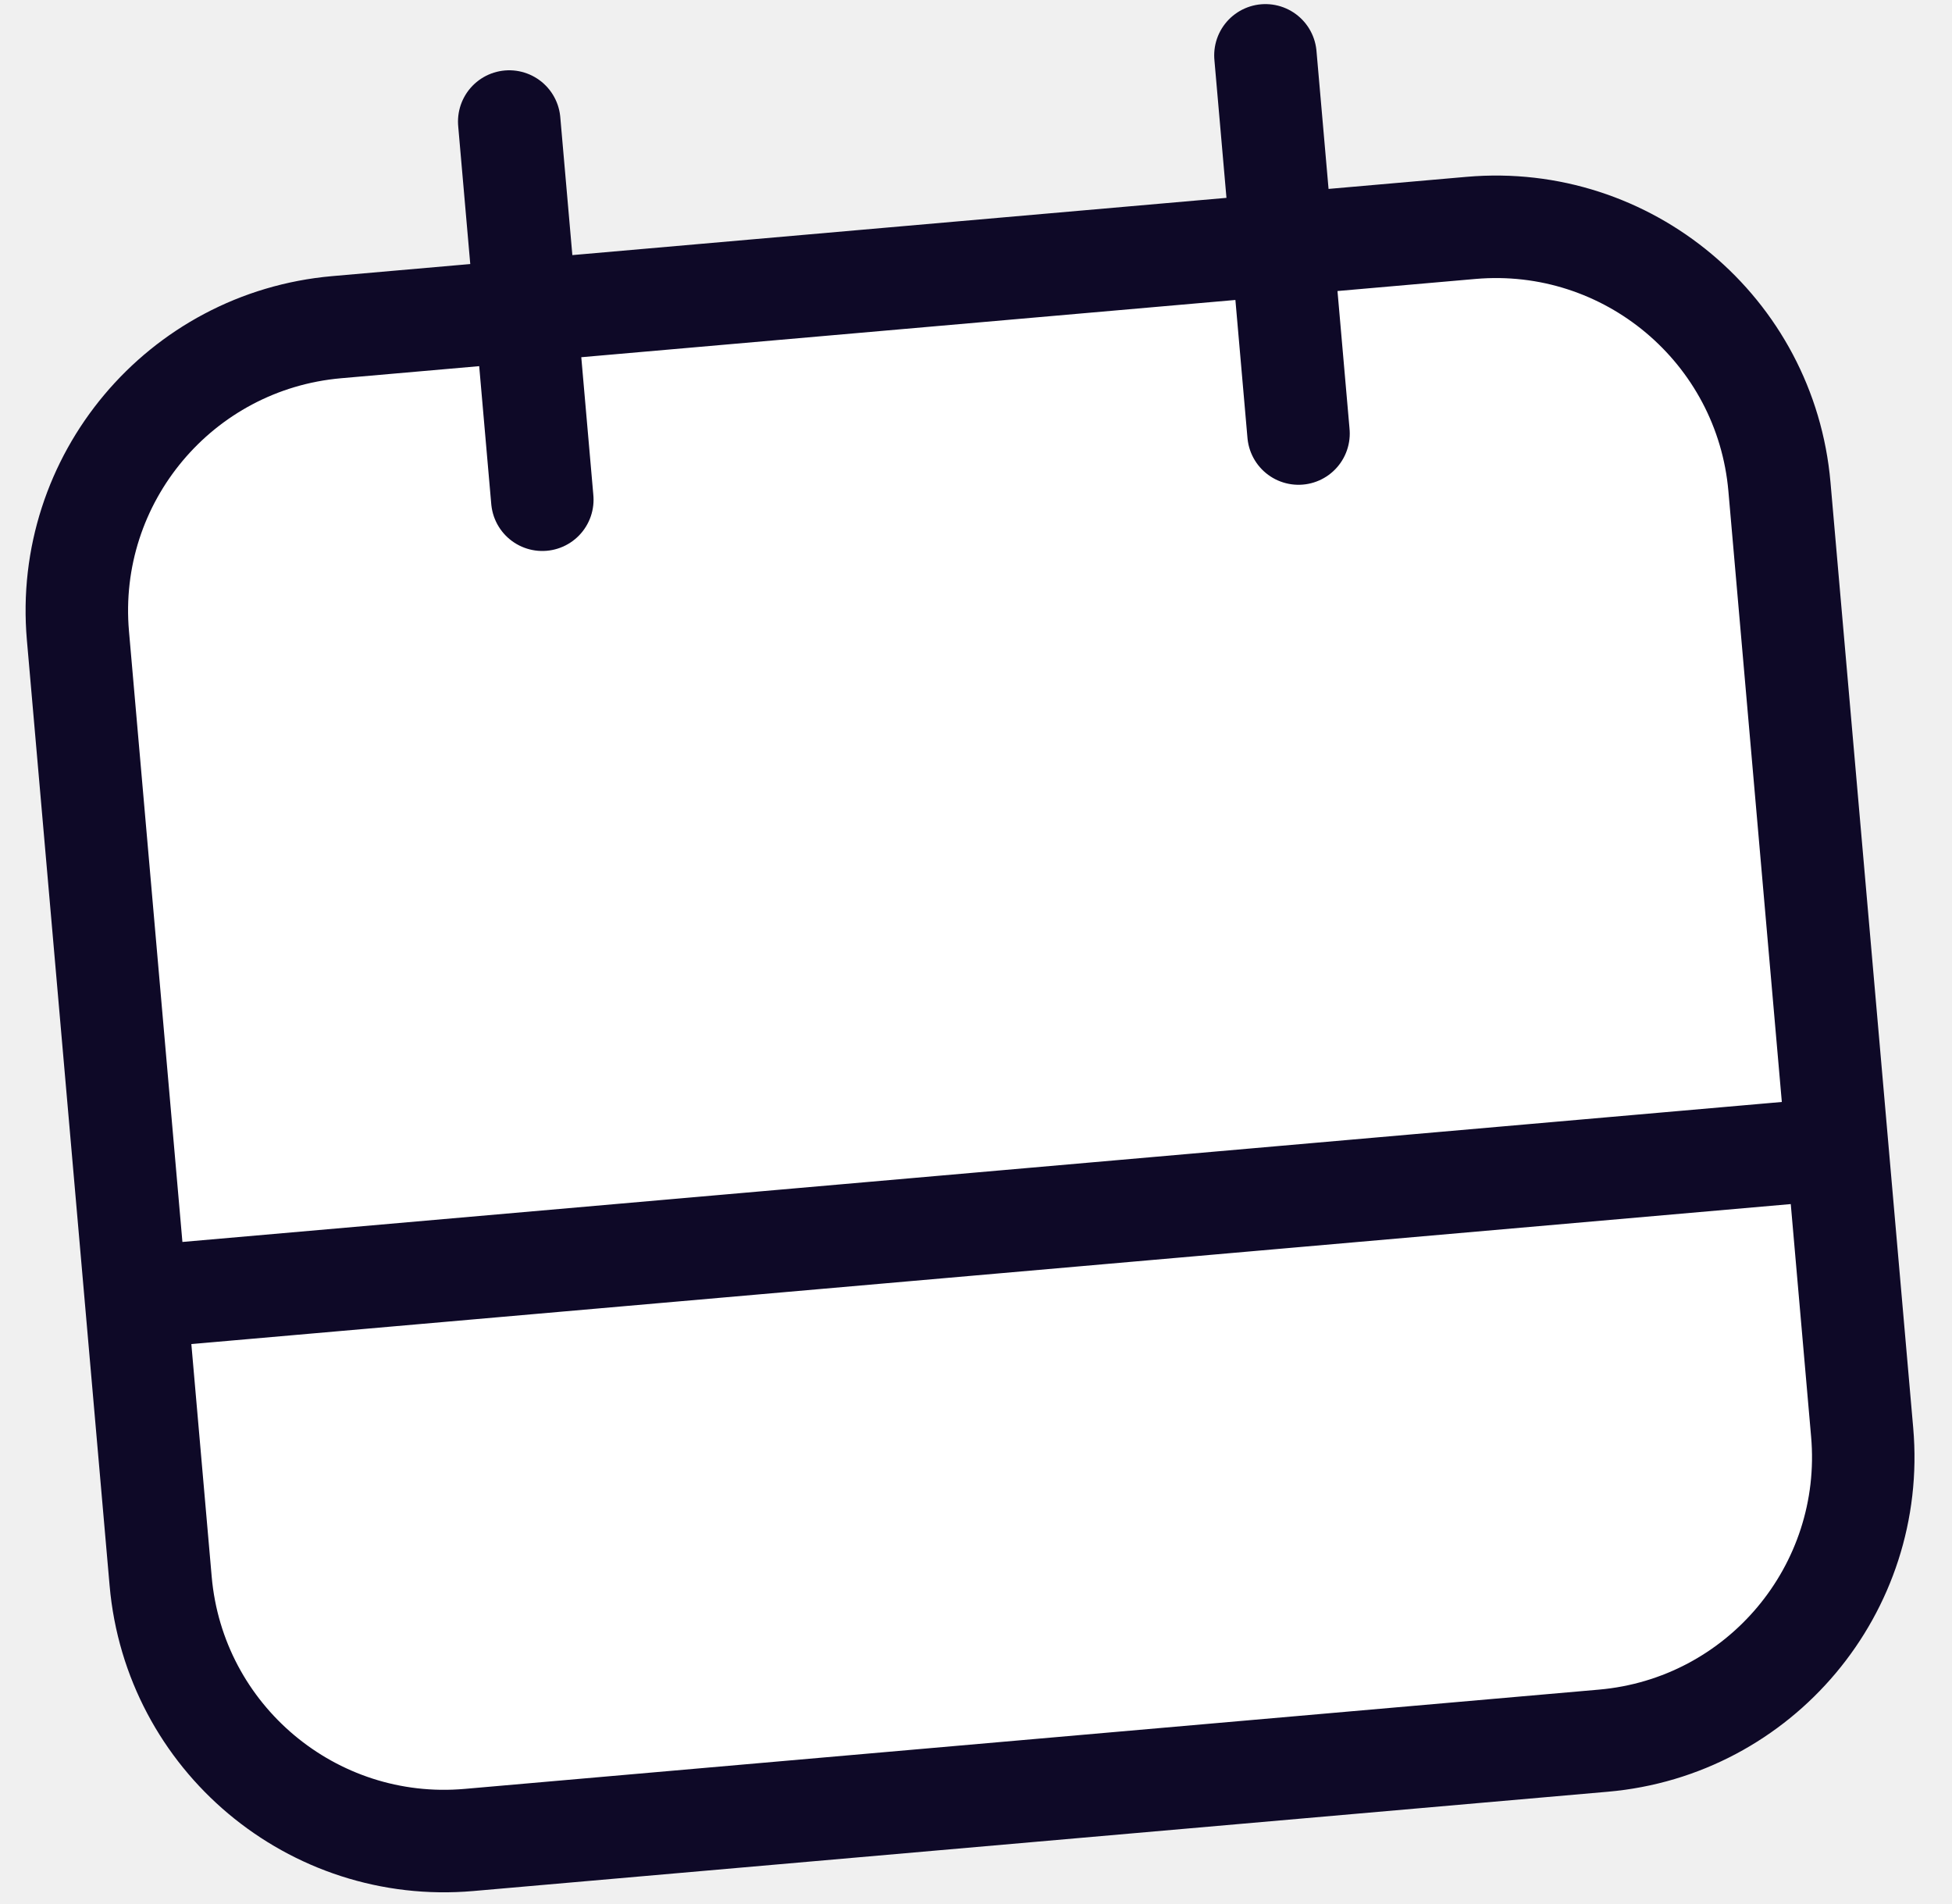
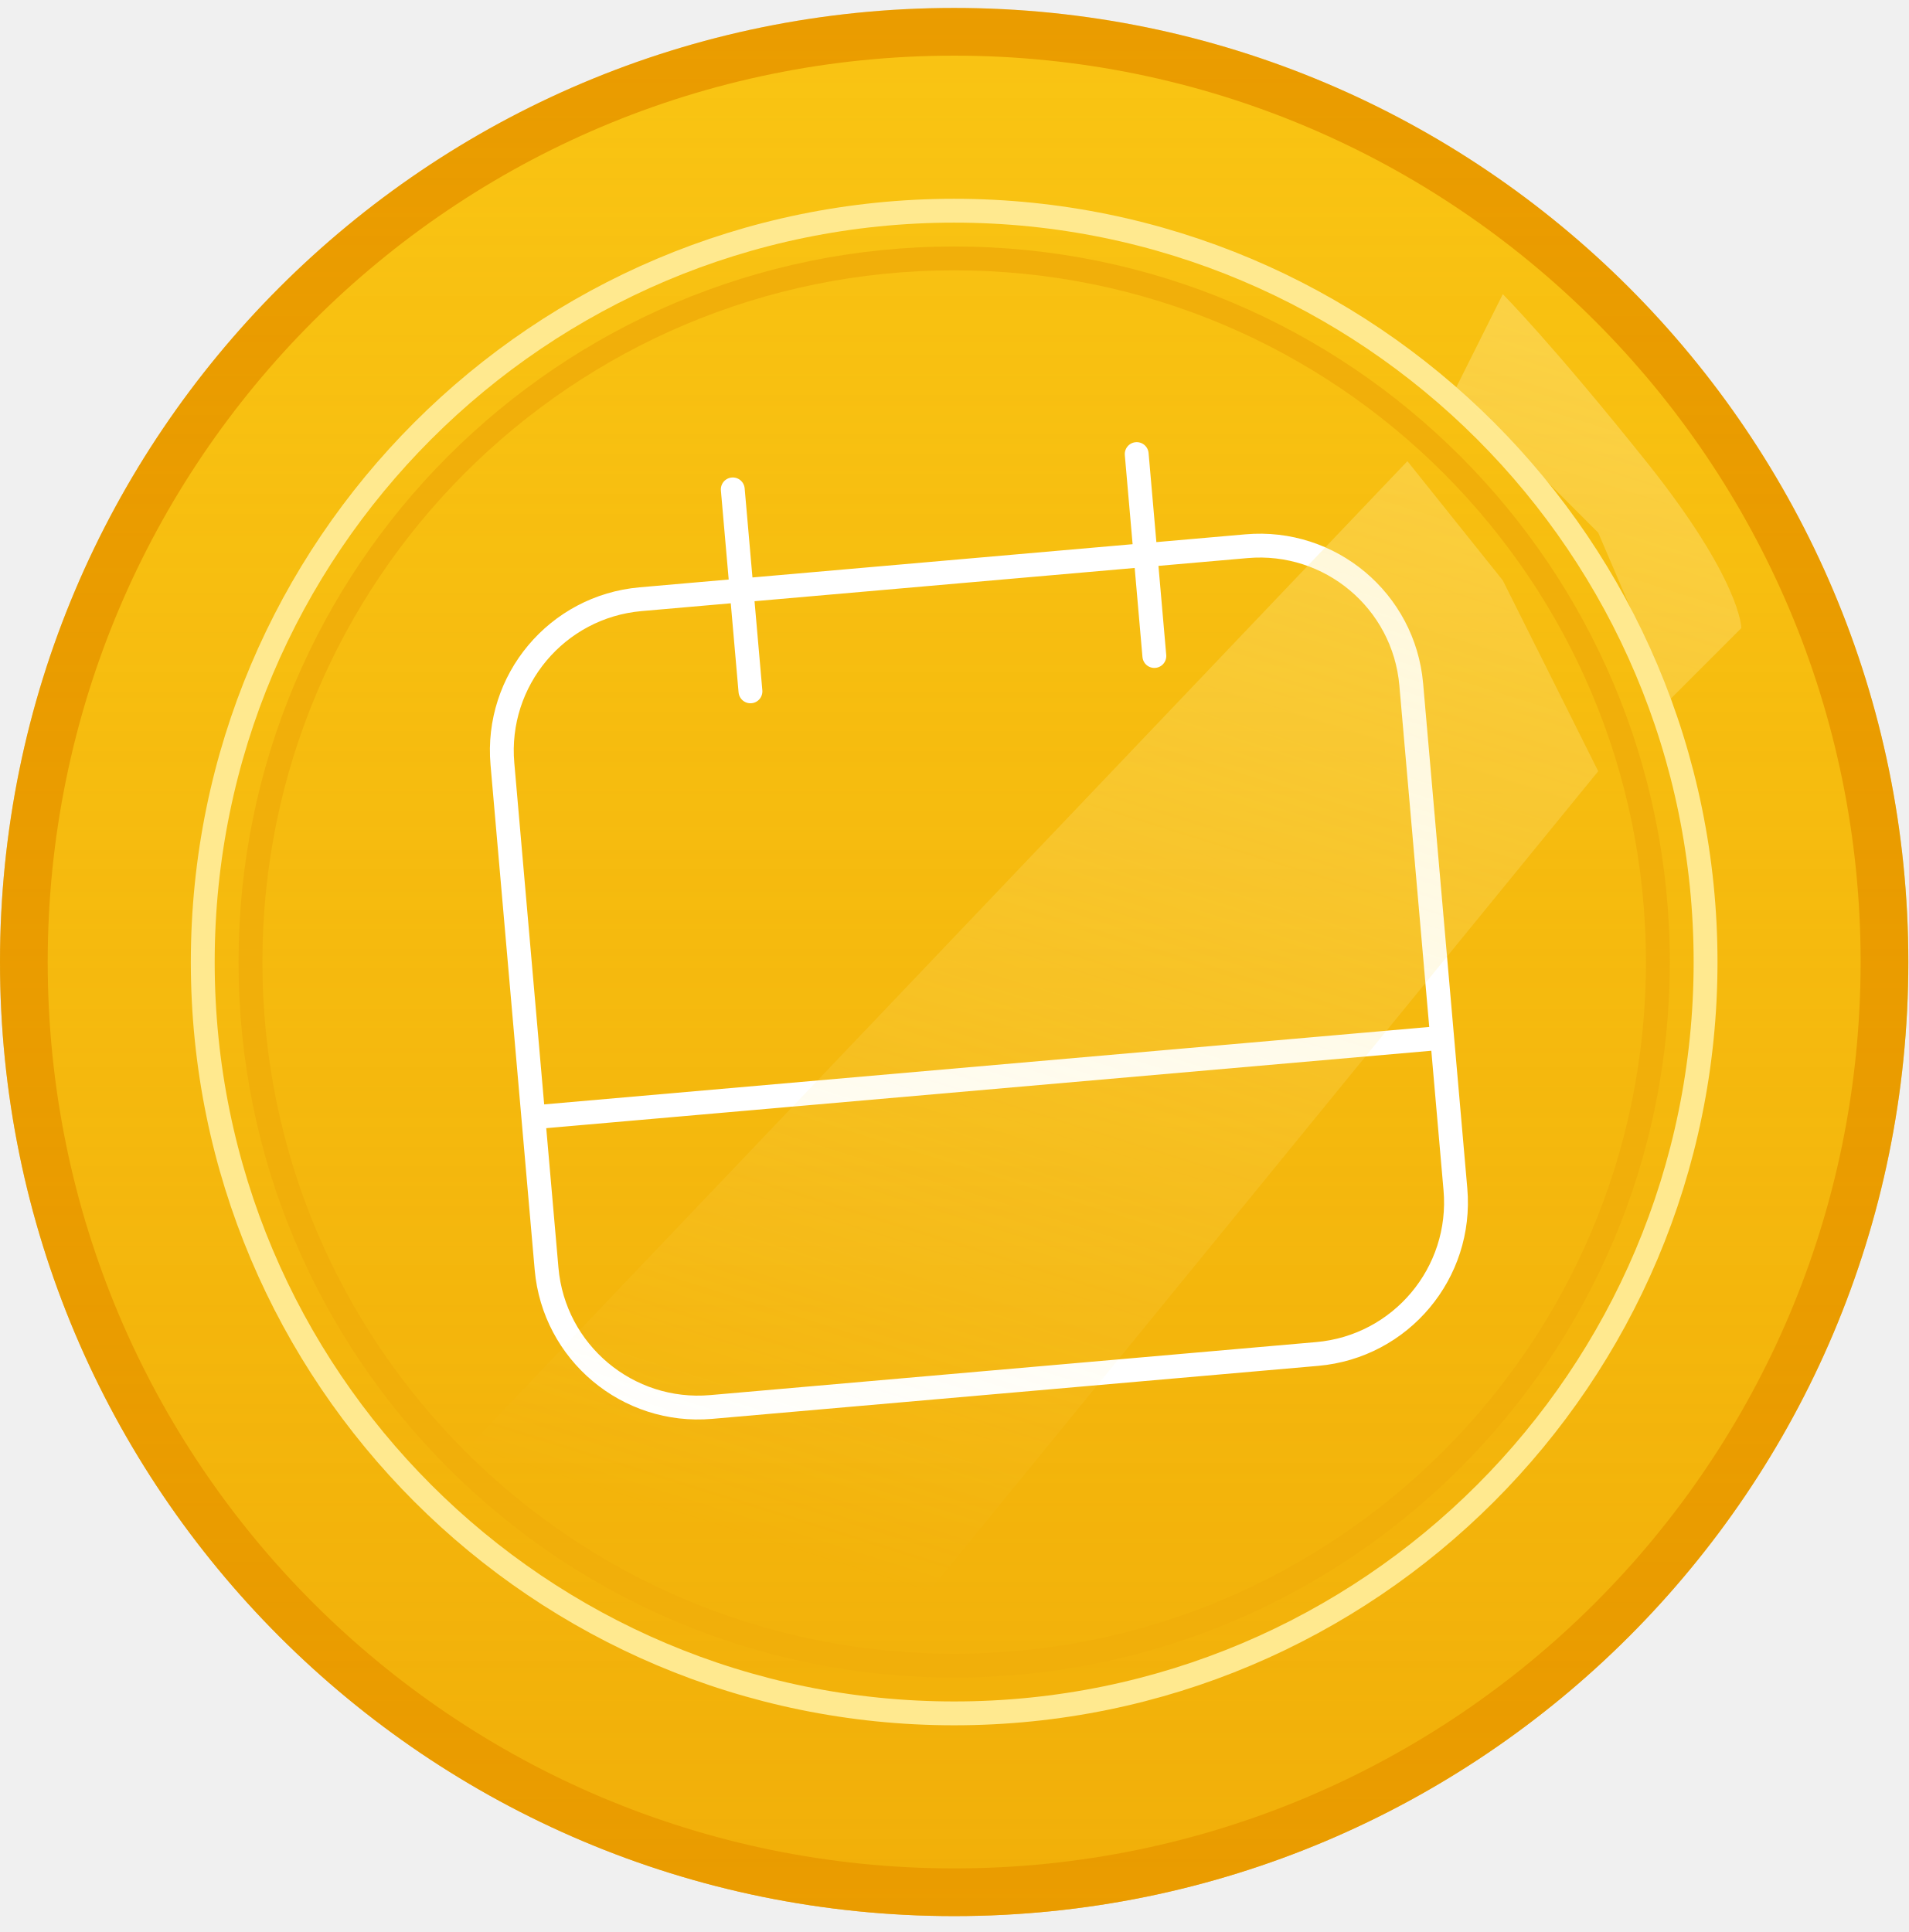
- <svg xmlns="http://www.w3.org/2000/svg" width="40" height="39" viewBox="0 0 40 39" fill="none">
-   <path fill-rule="evenodd" clip-rule="evenodd" d="M9.611 37.696L32.856 35.662C36.065 35.381 38.439 32.552 38.159 29.343L36.464 9.972C36.183 6.763 33.354 4.389 30.144 4.669L6.9 6.703C3.69 6.984 1.316 9.813 1.597 13.023L3.292 32.393C3.573 35.602 6.402 37.977 9.611 37.696Z" fill="white" />
-   <path d="M11.113 10.238L10.435 2.49M26.609 8.882L25.931 1.134M37.65 23.531L2.783 26.582M9.611 37.696L32.856 35.662C36.065 35.381 38.439 32.552 38.159 29.343L36.464 9.972C36.183 6.763 33.354 4.389 30.144 4.669L6.9 6.703C3.69 6.984 1.316 9.813 1.597 13.023L3.292 32.393C3.573 35.602 6.402 37.977 9.611 37.696Z" stroke="#0E0927" stroke-width="2.1" stroke-linecap="round" stroke-linejoin="round" />
+ <svg xmlns="http://www.w3.org/2000/svg" width="80" height="81" viewBox="0 0 80 81" fill="none">
+   <rect x="1" y="1.333" width="78" height="78" rx="39" fill="#FFD31A" stroke="#EA9C00" stroke-width="2" />
+   <rect y="0.333" width="80" height="80" rx="40" fill="url(#paint0_linear_199_6300)" />
+   <rect x="8.5" y="8.834" width="63" height="63" rx="31.5" stroke="#FFE98F" />
+   <rect x="10.5" y="10.834" width="59" height="59" rx="29.5" stroke="#F1AF0A" />
+   <path d="M31.46 28.985L30.719 20.518L31.46 28.985ZM48.392 27.503L47.652 19.037L48.392 27.503ZM60.457 43.511L22.358 46.844L60.457 43.511ZM29.819 58.988L55.218 56.766C58.725 56.459 61.319 53.367 61.013 49.86L59.161 28.694C58.854 25.187 55.762 22.593 52.255 22.9L26.856 25.122C23.349 25.429 20.755 28.521 21.062 32.028L22.913 53.194C23.22 56.7 26.312 59.295 29.819 58.988Z" stroke="white" stroke-linecap="round" stroke-linejoin="round" />
+   <path d="M63 12.334L61 16.334L67 22.334L70 29.334L73 26.334C73 26.334 73 24.334 69 19.334C65 14.334 63 12.334 63 12.334ZM59 19.334L19 61.334L27 67.334L36 70.334L67 32.334L63 24.334L59 19.334ZM17 62.334L14 65.334C15.558 66.859 19.592 70.334 25 73.334L35 72.334L29 70.334L22 66.334C20.285 66.483 18.139 63.378 17 62.334Z" fill="url(#paint1_linear_199_6300)" />
+   <defs>
+     <linearGradient id="paint0_linear_199_6300" x1="40" y1="154.619" x2="40" y2="-56.809" gradientUnits="userSpaceOnUse">
+       <stop stop-color="#EA9C00" />
+       <stop offset="1" stop-color="#EA9C00" stop-opacity="0" />
+     </linearGradient>
+     <linearGradient id="paint1_linear_199_6300" x1="151.921" y1="-49.025" x2="108.698" y2="88.852" gradientUnits="userSpaceOnUse">
+       <stop stop-color="#FFE98F" />
+       <stop offset="1" stop-color="#FFE98F" stop-opacity="0" />
+     </linearGradient>
+   </defs>
</svg>
